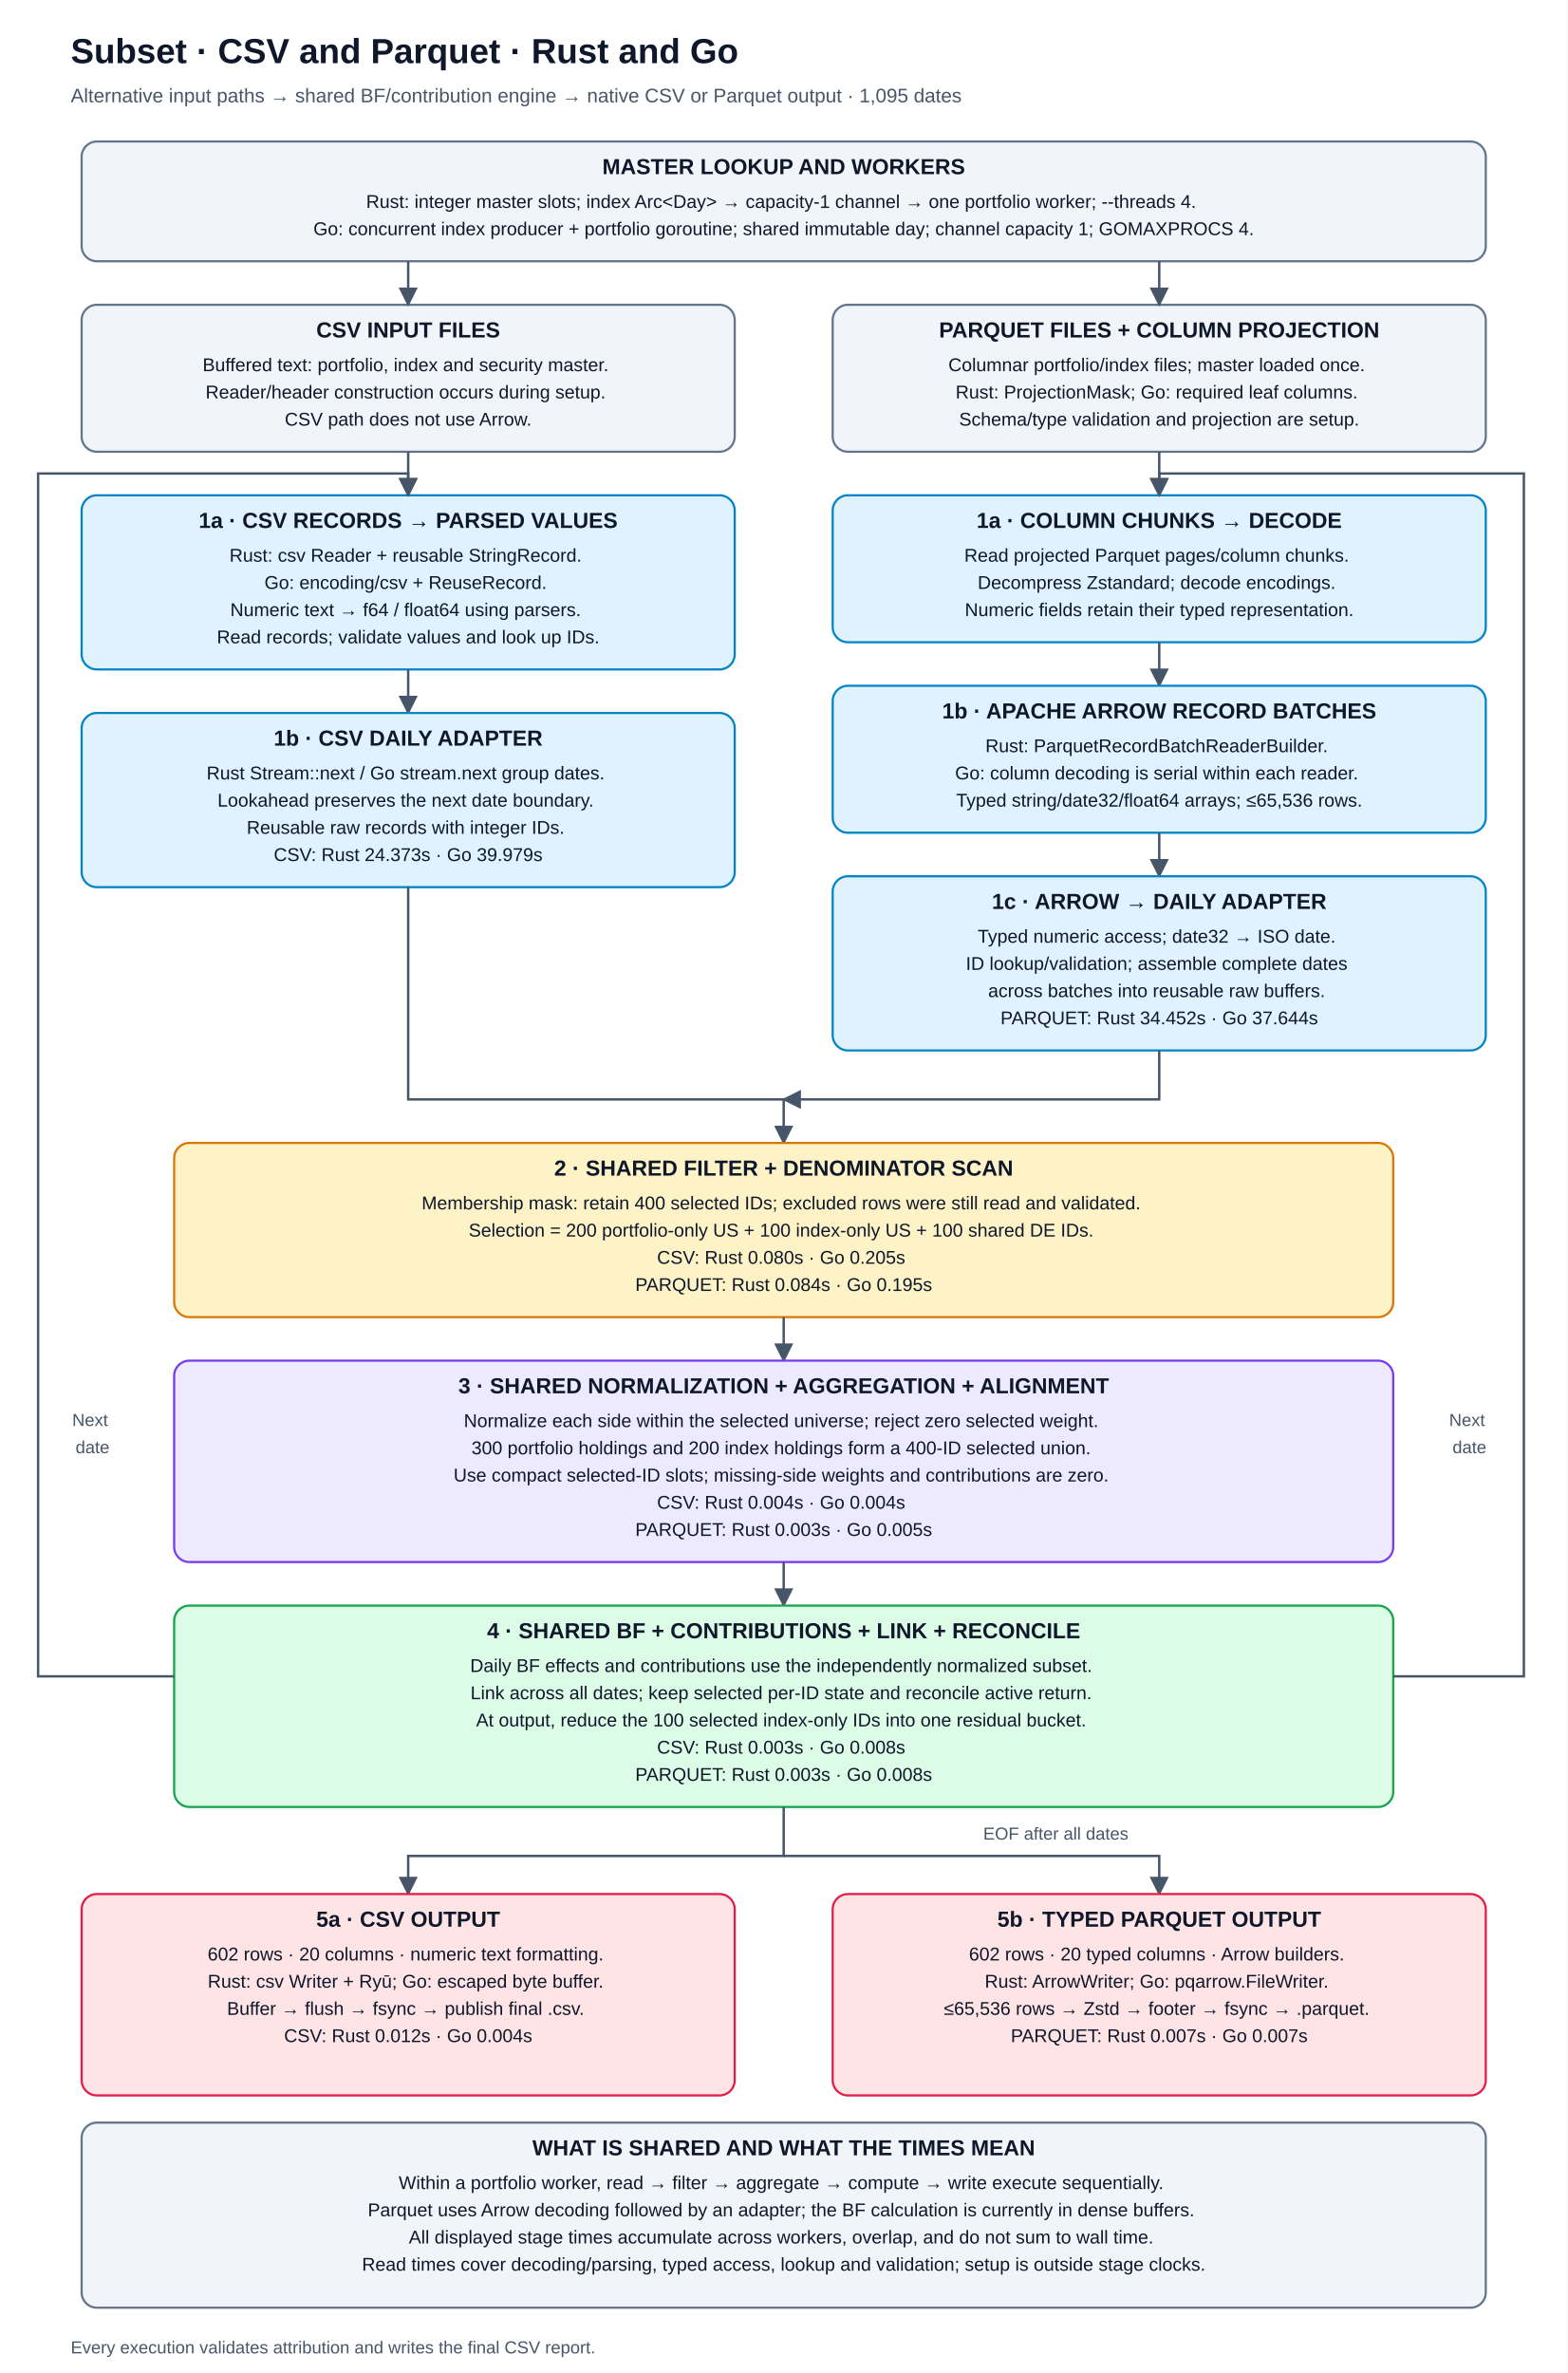
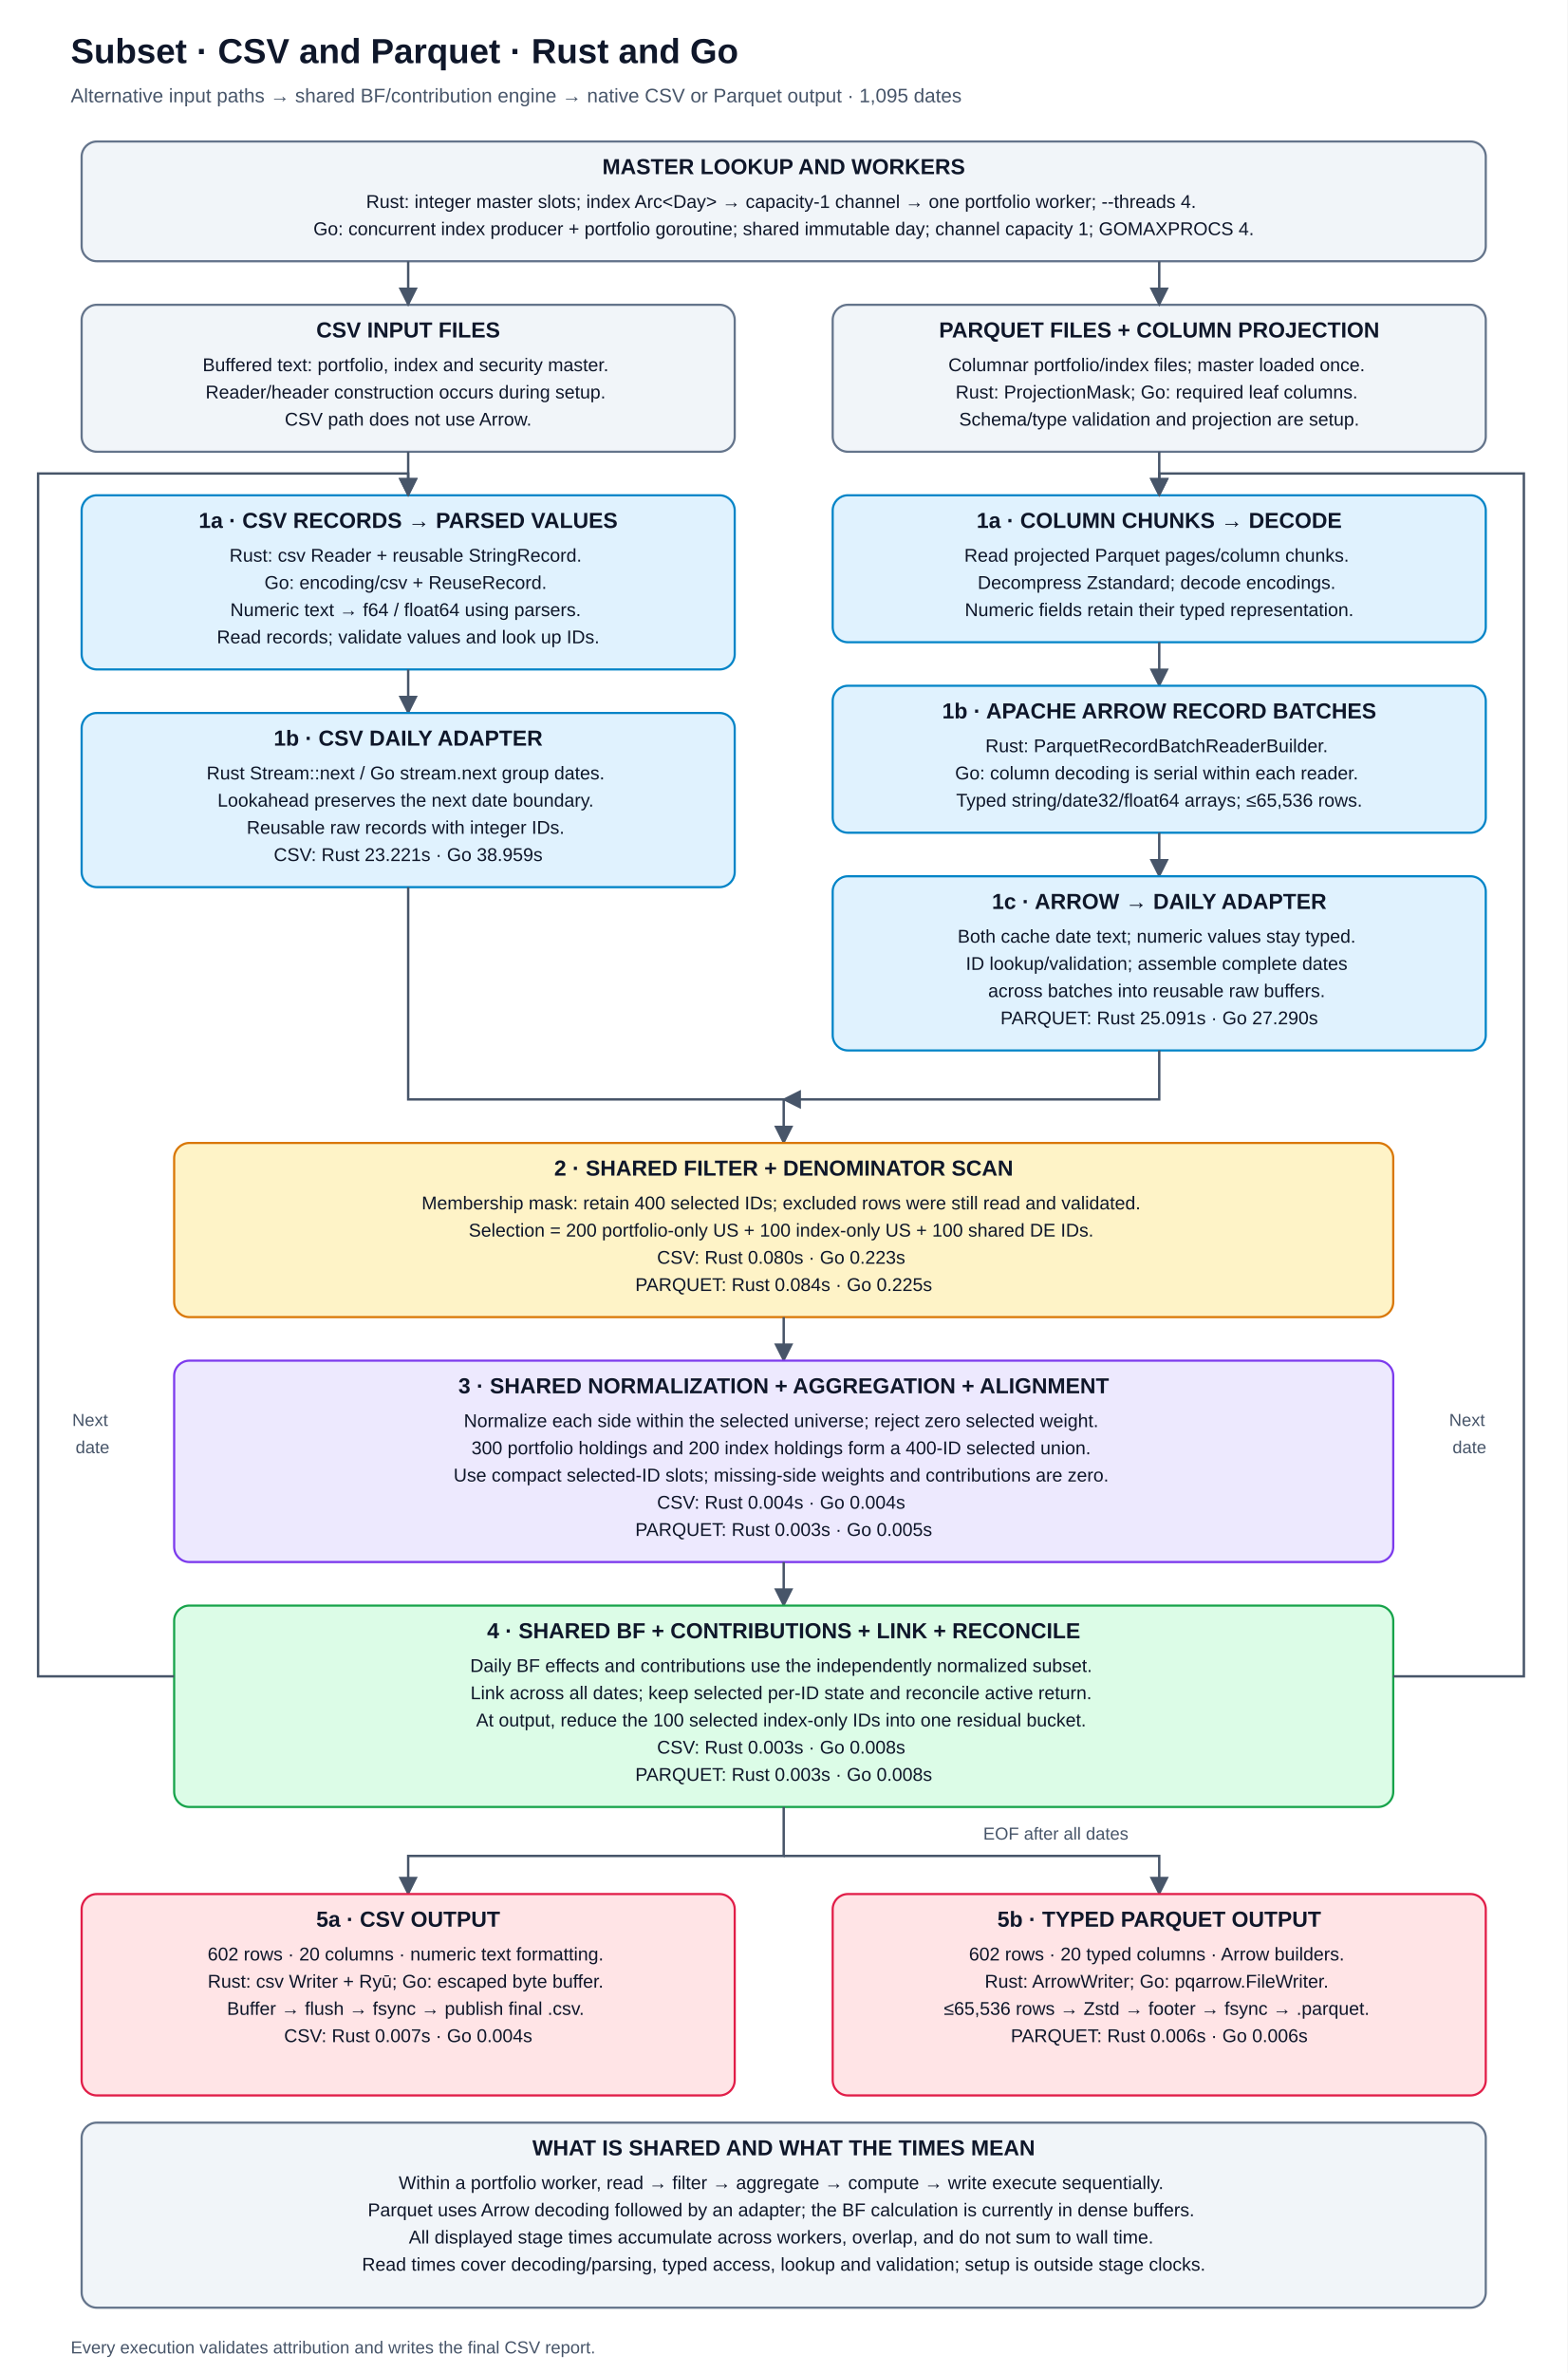
<svg xmlns="http://www.w3.org/2000/svg" width="1440" height="2180" viewBox="0 0 1440 2180" role="img" aria-labelledby="title desc">
  <defs>
    <marker id="arrow" viewBox="0 0 10 10" refX="9" refY="5" markerWidth="8" markerHeight="8" orient="auto">
      <path d="M0 0L10 5L0 10Z" fill="#475569" />
    </marker>
  </defs>
  <rect width="1440" height="2180" fill="white" />
  <style>text{font-family:Arial,Helvetica,sans-serif;fill:#0f172a}.title{font-size:32px;font-weight:700}.sub{font-size:18px;fill:#475569}.head{font-size:20px;font-weight:700}.body{font-size:17px}.label{font-size:16px;fill:#475569}.edge{fill:none;stroke:#475569;stroke-width:2.2;marker-end:url(#arrow)}</style>
  <text x="65" y="58" class="title" text-anchor="start">
    <tspan x="65" dy="0">Subset · CSV and Parquet · Rust and Go</tspan>
  </text>
  <text x="65" y="94" class="sub" text-anchor="start">
    <tspan x="65" dy="0">Alternative input paths → shared BF/contribution engine → native CSV or Parquet output · 1,095 dates</tspan>
  </text>
  <rect x="75" y="130" width="1290" height="110" rx="14" fill="#f1f5f9" stroke="#64748b" stroke-width="2" />
  <text x="720.0" y="160" class="head" text-anchor="middle">
    <tspan x="720.0" dy="0">MASTER LOOKUP AND WORKERS</tspan>
  </text>
  <text x="720.0" y="191" class="body" text-anchor="middle">
    <tspan x="720.0" dy="0">Rust: integer master slots; index Arc&lt;Day&gt; → capacity-1 channel → one portfolio worker; --threads 4.</tspan>
    <tspan x="720.0" dy="25">Go: concurrent index producer + portfolio goroutine; shared immutable day; channel capacity 1; GOMAXPROCS 4.</tspan>
  </text>
  <rect x="75" y="280" width="600" height="135" rx="14" fill="#f1f5f9" stroke="#64748b" stroke-width="2" />
  <text x="375.0" y="310" class="head" text-anchor="middle">
    <tspan x="375.0" dy="0">CSV INPUT FILES</tspan>
  </text>
  <text x="375.0" y="341" class="body" text-anchor="middle">
    <tspan x="375.0" dy="0">Buffered text: portfolio, index and security master.</tspan>
    <tspan x="375.0" dy="25">Reader/header construction occurs during setup.</tspan>
    <tspan x="375.0" dy="25">CSV path does not use Arrow.</tspan>
  </text>
  <rect x="765" y="280" width="600" height="135" rx="14" fill="#f1f5f9" stroke="#64748b" stroke-width="2" />
  <text x="1065.0" y="310" class="head" text-anchor="middle">
    <tspan x="1065.0" dy="0">PARQUET FILES + COLUMN PROJECTION</tspan>
  </text>
  <text x="1065.0" y="341" class="body" text-anchor="middle">
    <tspan x="1065.0" dy="0">Columnar portfolio/index files; master loaded once.</tspan>
    <tspan x="1065.0" dy="25">Rust: ProjectionMask; Go: required leaf columns.</tspan>
    <tspan x="1065.0" dy="25">Schema/type validation and projection are setup.</tspan>
  </text>
  <path d="M375 240 V280" class="edge" />
  <path d="M1065 240 V280" class="edge" />
  <path d="M375 415 V455" class="edge" />
  <path d="M1065 415 V455" class="edge" />
  <rect x="75" y="455" width="600" height="160" rx="14" fill="#e0f2fe" stroke="#0284c7" stroke-width="2" />
  <text x="375.0" y="485" class="head" text-anchor="middle">
    <tspan x="375.0" dy="0">1a · CSV RECORDS → PARSED VALUES</tspan>
  </text>
  <text x="375.0" y="516" class="body" text-anchor="middle">
    <tspan x="375.0" dy="0">Rust: csv Reader + reusable StringRecord.</tspan>
    <tspan x="375.0" dy="25">Go: encoding/csv + ReuseRecord.</tspan>
    <tspan x="375.0" dy="25">Numeric text → f64 / float64 using parsers.</tspan>
    <tspan x="375.0" dy="25">Read records; validate values and look up IDs.</tspan>
  </text>
  <rect x="765" y="455" width="600" height="135" rx="14" fill="#e0f2fe" stroke="#0284c7" stroke-width="2" />
  <text x="1065.0" y="485" class="head" text-anchor="middle">
    <tspan x="1065.0" dy="0">1a · COLUMN CHUNKS → DECODE</tspan>
  </text>
  <text x="1065.0" y="516" class="body" text-anchor="middle">
    <tspan x="1065.0" dy="0">Read projected Parquet pages/column chunks.</tspan>
    <tspan x="1065.0" dy="25">Decompress Zstandard; decode encodings.</tspan>
    <tspan x="1065.0" dy="25">Numeric fields retain their typed representation.</tspan>
  </text>
  <path d="M375 615 V655" class="edge" />
  <path d="M1065 590 V630" class="edge" />
  <rect x="75" y="655" width="600" height="160" rx="14" fill="#e0f2fe" stroke="#0284c7" stroke-width="2" />
  <text x="375.0" y="685" class="head" text-anchor="middle">
    <tspan x="375.0" dy="0">1b · CSV DAILY ADAPTER</tspan>
  </text>
  <text x="375.0" y="716" class="body" text-anchor="middle">
    <tspan x="375.0" dy="0">Rust Stream::next / Go stream.next group dates.</tspan>
    <tspan x="375.0" dy="25">Lookahead preserves the next date boundary.</tspan>
    <tspan x="375.0" dy="25">Reusable raw records with integer IDs.</tspan>
-     <tspan x="375.0" dy="25">CSV: Rust 24.373s · Go 39.979s</tspan>
+     <tspan x="375.0" dy="25">CSV: Rust 23.221s · Go 38.959s</tspan>
  </text>
  <rect x="765" y="630" width="600" height="135" rx="14" fill="#e0f2fe" stroke="#0284c7" stroke-width="2" />
  <text x="1065.0" y="660" class="head" text-anchor="middle">
    <tspan x="1065.0" dy="0">1b · APACHE ARROW RECORD BATCHES</tspan>
  </text>
  <text x="1065.0" y="691" class="body" text-anchor="middle">
    <tspan x="1065.0" dy="0">Rust: ParquetRecordBatchReaderBuilder.</tspan>
    <tspan x="1065.0" dy="25">Go: column decoding is serial within each reader.</tspan>
    <tspan x="1065.0" dy="25">Typed string/date32/float64 arrays; ≤65,536 rows.</tspan>
  </text>
  <path d="M1065 765 V805" class="edge" />
  <rect x="765" y="805" width="600" height="160" rx="14" fill="#e0f2fe" stroke="#0284c7" stroke-width="2" />
  <text x="1065.0" y="835" class="head" text-anchor="middle">
    <tspan x="1065.0" dy="0">1c · ARROW → DAILY ADAPTER</tspan>
  </text>
  <text x="1065.0" y="866" class="body" text-anchor="middle">
-     <tspan x="1065.0" dy="0">Typed numeric access; date32 → ISO date.</tspan>
+     <tspan x="1065.0" dy="0">Both cache date text; numeric values stay typed.</tspan>
    <tspan x="1065.0" dy="25">ID lookup/validation; assemble complete dates</tspan>
    <tspan x="1065.0" dy="25">across batches into reusable raw buffers.</tspan>
-     <tspan x="1065.0" dy="25">PARQUET: Rust 34.452s · Go 37.644s</tspan>
+     <tspan x="1065.0" dy="25">PARQUET: Rust 25.091s · Go 27.290s</tspan>
  </text>
  <path d="M375 815 V1010 H720 V1050" class="edge" />
  <path d="M1065 965 V1010 H720" class="edge" />
  <rect x="160" y="1050" width="1120" height="160" rx="14" fill="#fef3c7" stroke="#d97706" stroke-width="2" />
  <text x="720.0" y="1080" class="head" text-anchor="middle">
    <tspan x="720.0" dy="0">2 · SHARED FILTER + DENOMINATOR SCAN</tspan>
  </text>
  <text x="720.0" y="1111" class="body" text-anchor="middle">
    <tspan x="720.0" dy="0">Membership mask: retain 400 selected IDs; excluded rows were still read and validated.</tspan>
    <tspan x="720.0" dy="25">Selection = 200 portfolio-only US + 100 index-only US + 100 shared DE IDs.</tspan>
-     <tspan x="720.0" dy="25">CSV: Rust 0.080s · Go 0.205s</tspan>
-     <tspan x="720.0" dy="25">PARQUET: Rust 0.084s · Go 0.195s</tspan>
+     <tspan x="720.0" dy="25">CSV: Rust 0.080s · Go 0.223s</tspan>
+     <tspan x="720.0" dy="25">PARQUET: Rust 0.084s · Go 0.225s</tspan>
  </text>
  <path d="M720 1210 V1250" class="edge" />
  <rect x="160" y="1250" width="1120" height="185" rx="14" fill="#ede9fe" stroke="#7c3aed" stroke-width="2" />
  <text x="720.0" y="1280" class="head" text-anchor="middle">
    <tspan x="720.0" dy="0">3 · SHARED NORMALIZATION + AGGREGATION + ALIGNMENT</tspan>
  </text>
  <text x="720.0" y="1311" class="body" text-anchor="middle">
    <tspan x="720.0" dy="0">Normalize each side within the selected universe; reject zero selected weight.</tspan>
    <tspan x="720.0" dy="25">300 portfolio holdings and 200 index holdings form a 400-ID selected union.</tspan>
    <tspan x="720.0" dy="25">Use compact selected-ID slots; missing-side weights and contributions are zero.</tspan>
    <tspan x="720.0" dy="25">CSV: Rust 0.004s · Go 0.004s</tspan>
    <tspan x="720.0" dy="25">PARQUET: Rust 0.003s · Go 0.005s</tspan>
  </text>
  <path d="M720 1435 V1475" class="edge" />
  <rect x="160" y="1475" width="1120" height="185" rx="14" fill="#dcfce7" stroke="#16a34a" stroke-width="2" />
  <text x="720.0" y="1505" class="head" text-anchor="middle">
    <tspan x="720.0" dy="0">4 · SHARED BF + CONTRIBUTIONS + LINK + RECONCILE</tspan>
  </text>
  <text x="720.0" y="1536" class="body" text-anchor="middle">
    <tspan x="720.0" dy="0">Daily BF effects and contributions use the independently normalized subset.</tspan>
    <tspan x="720.0" dy="25">Link across all dates; keep selected per-ID state and reconcile active return.</tspan>
    <tspan x="720.0" dy="25">At output, reduce the 100 selected index-only IDs into one residual bucket.</tspan>
    <tspan x="720.0" dy="25">CSV: Rust 0.003s · Go 0.008s</tspan>
    <tspan x="720.0" dy="25">PARQUET: Rust 0.003s · Go 0.008s</tspan>
  </text>
  <path d="M720 1660 V1705 H375 V1740" class="edge" />
  <text x="970" y="1690" class="label" text-anchor="middle">
    <tspan x="970" dy="0">EOF after all dates</tspan>
  </text>
  <path d="M720 1705 H1065 V1740" class="edge" />
  <rect x="75" y="1740" width="600" height="185" rx="14" fill="#ffe4e6" stroke="#e11d48" stroke-width="2" />
  <text x="375.0" y="1770" class="head" text-anchor="middle">
    <tspan x="375.0" dy="0">5a · CSV OUTPUT</tspan>
  </text>
  <text x="375.0" y="1801" class="body" text-anchor="middle">
    <tspan x="375.0" dy="0">602 rows · 20 columns · numeric text formatting.</tspan>
    <tspan x="375.0" dy="25">Rust: csv Writer + Ryū; Go: escaped byte buffer.</tspan>
    <tspan x="375.0" dy="25">Buffer → flush → fsync → publish final .csv.</tspan>
-     <tspan x="375.0" dy="25">CSV: Rust 0.012s · Go 0.004s</tspan>
+     <tspan x="375.0" dy="25">CSV: Rust 0.007s · Go 0.004s</tspan>
  </text>
  <rect x="765" y="1740" width="600" height="185" rx="14" fill="#ffe4e6" stroke="#e11d48" stroke-width="2" />
  <text x="1065.0" y="1770" class="head" text-anchor="middle">
    <tspan x="1065.0" dy="0">5b · TYPED PARQUET OUTPUT</tspan>
  </text>
  <text x="1065.0" y="1801" class="body" text-anchor="middle">
    <tspan x="1065.0" dy="0">602 rows · 20 typed columns · Arrow builders.</tspan>
    <tspan x="1065.0" dy="25">Rust: ArrowWriter; Go: pqarrow.FileWriter.</tspan>
    <tspan x="1065.0" dy="25">≤65,536 rows → Zstd → footer → fsync → .parquet.</tspan>
-     <tspan x="1065.0" dy="25">PARQUET: Rust 0.007s · Go 0.007s</tspan>
+     <tspan x="1065.0" dy="25">PARQUET: Rust 0.006s · Go 0.006s</tspan>
  </text>
  <path d="M160 1540 H35 V435 H375 V455" class="edge" />
  <path d="M1280 1540 H1400 V435 H1065 V455" class="edge" />
  <text x="85" y="1310" class="label" text-anchor="middle">
    <tspan x="85" dy="0">Next</tspan>
    <tspan x="85" dy="25">date</tspan>
  </text>
  <text x="1350" y="1310" class="label" text-anchor="middle">
    <tspan x="1350" dy="0">Next</tspan>
    <tspan x="1350" dy="25">date</tspan>
  </text>
  <rect x="75" y="1950" width="1290" height="170" rx="14" fill="#f1f5f9" stroke="#64748b" stroke-width="2" />
  <text x="720.0" y="1980" class="head" text-anchor="middle">
    <tspan x="720.0" dy="0">WHAT IS SHARED AND WHAT THE TIMES MEAN</tspan>
  </text>
  <text x="720.0" y="2011" class="body" text-anchor="middle">
    <tspan x="720.0" dy="0">Within a portfolio worker, read → filter → aggregate → compute → write execute sequentially.</tspan>
    <tspan x="720.0" dy="25">Parquet uses Arrow decoding followed by an adapter; the BF calculation is currently in dense buffers.</tspan>
    <tspan x="720.0" dy="25">All displayed stage times accumulate across workers, overlap, and do not sum to wall time.</tspan>
    <tspan x="720.0" dy="25">Read times cover decoding/parsing, typed access, lookup and validation; setup is outside stage clocks.</tspan>
  </text>
  <text x="65" y="2162" class="label" text-anchor="start">
    <tspan x="65" dy="0">Every execution validates attribution and writes the final CSV report.</tspan>
  </text>
</svg>
